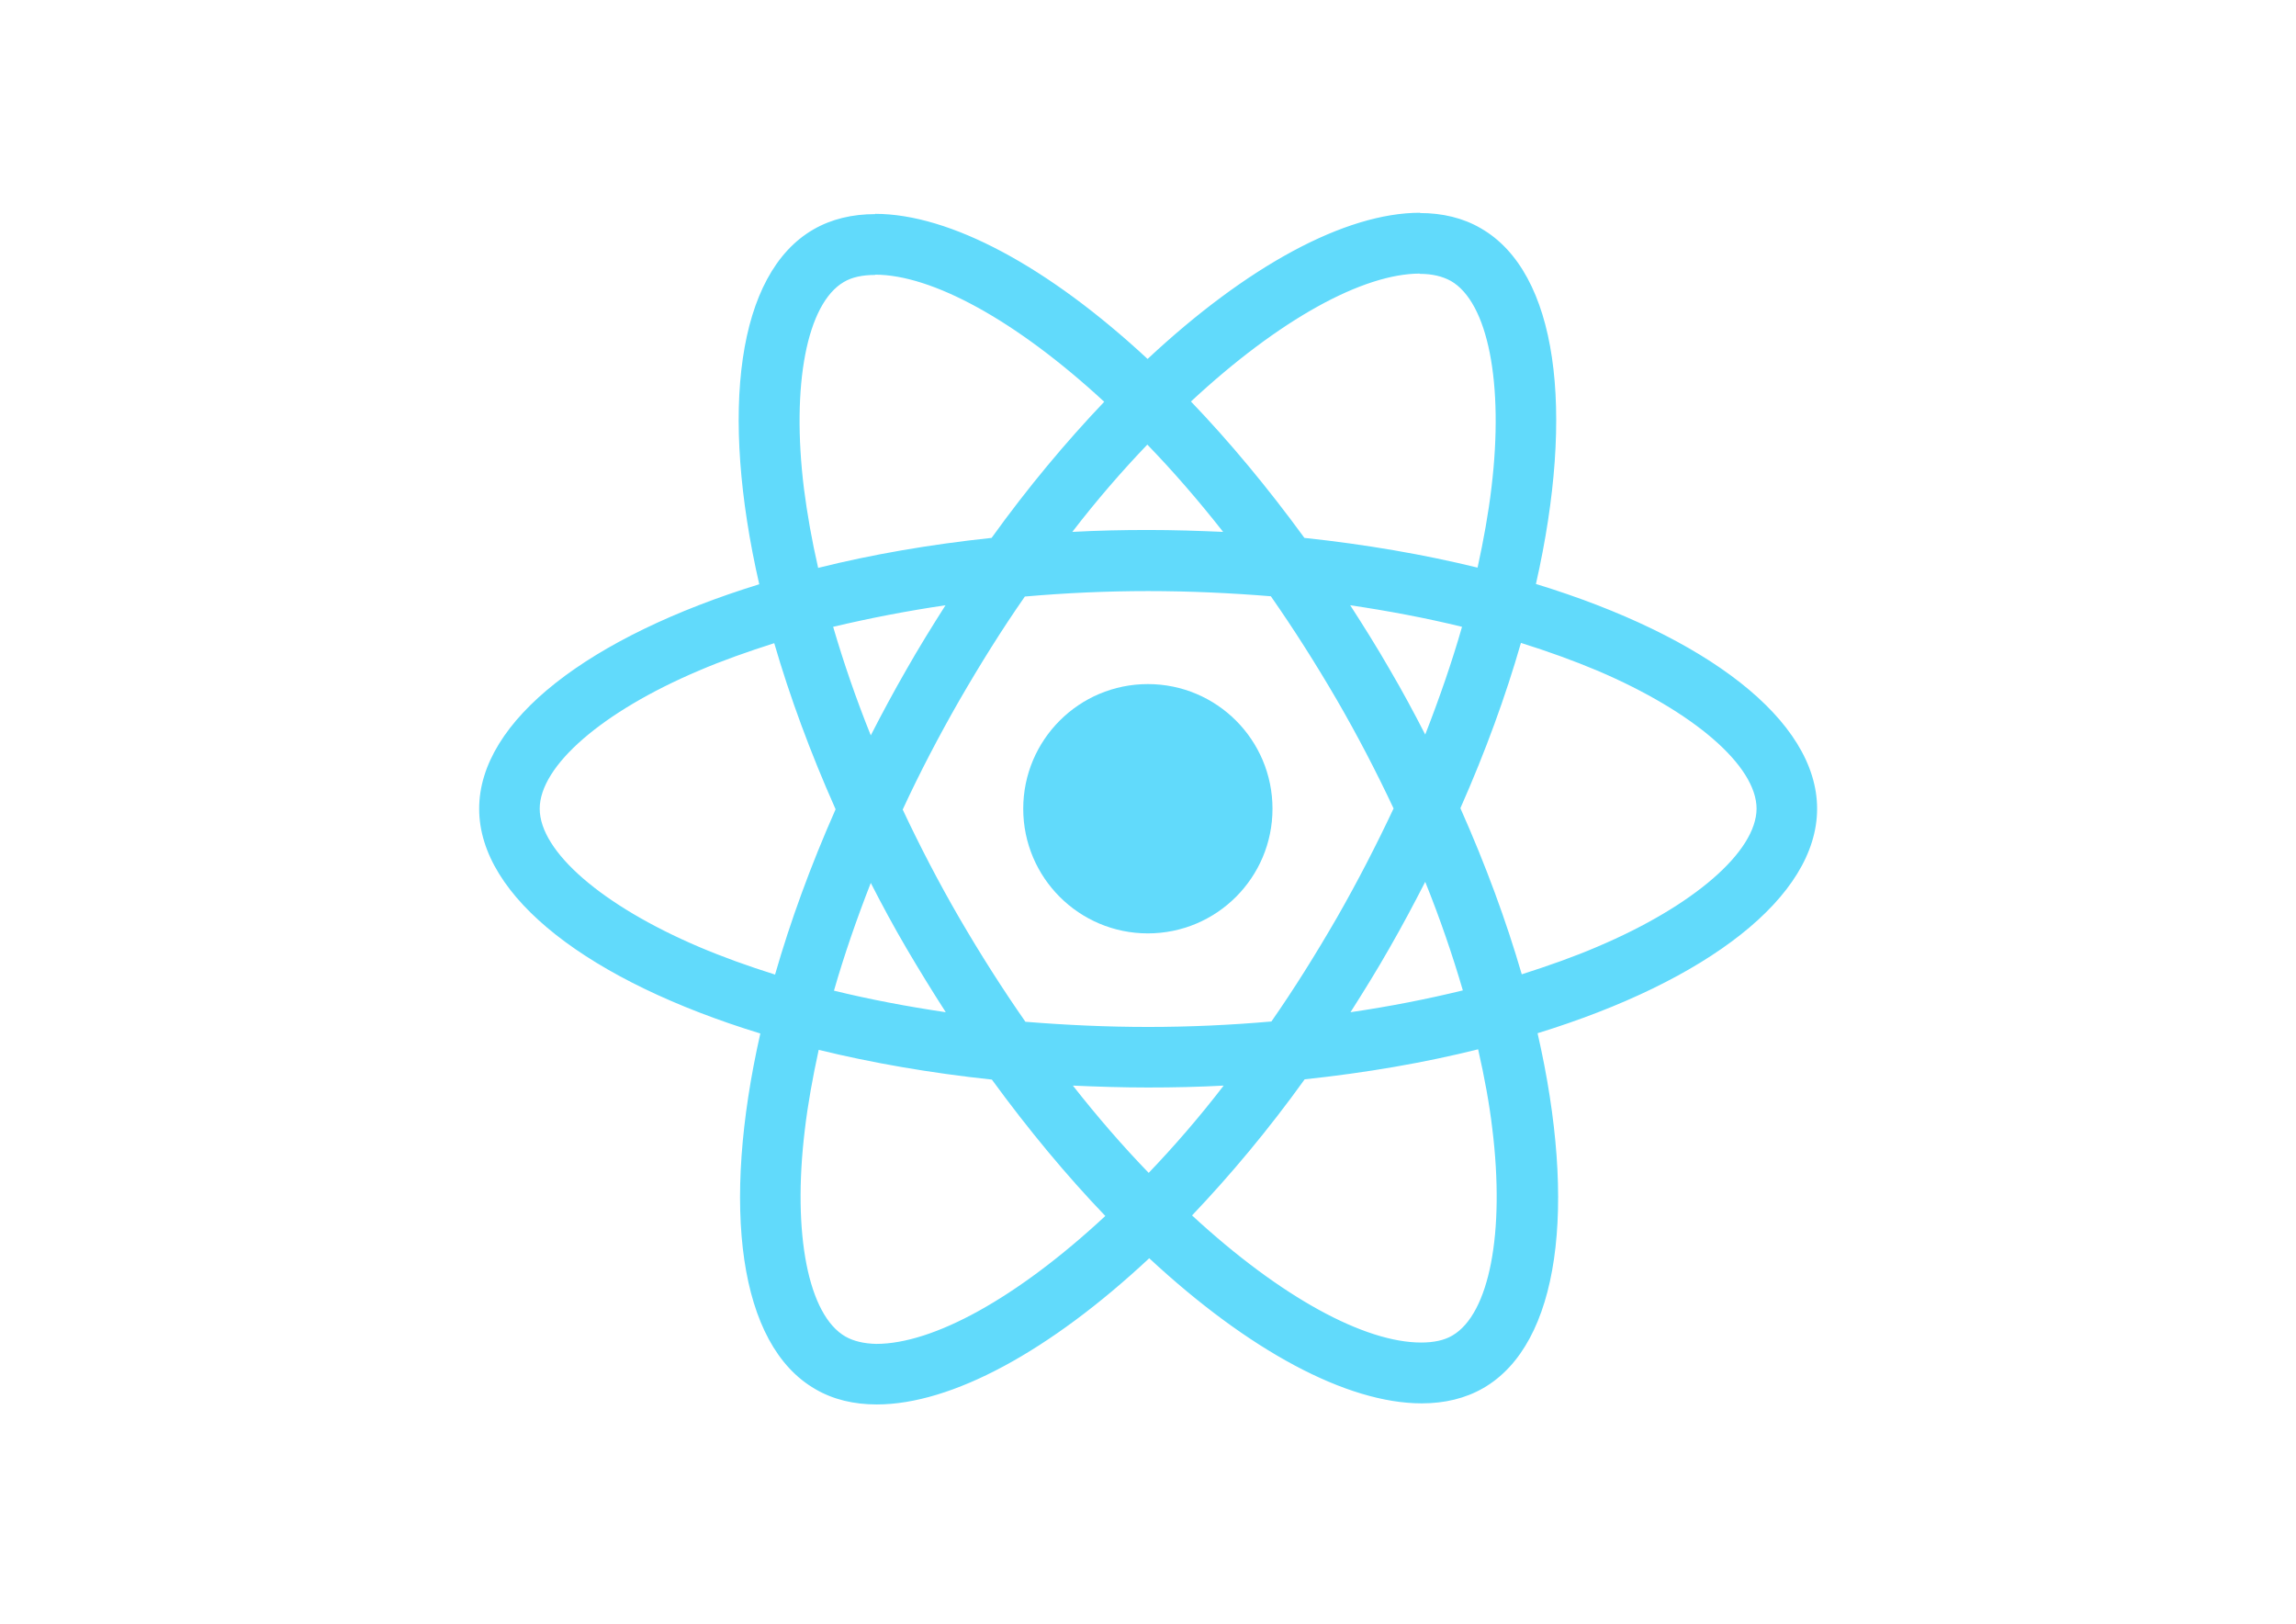
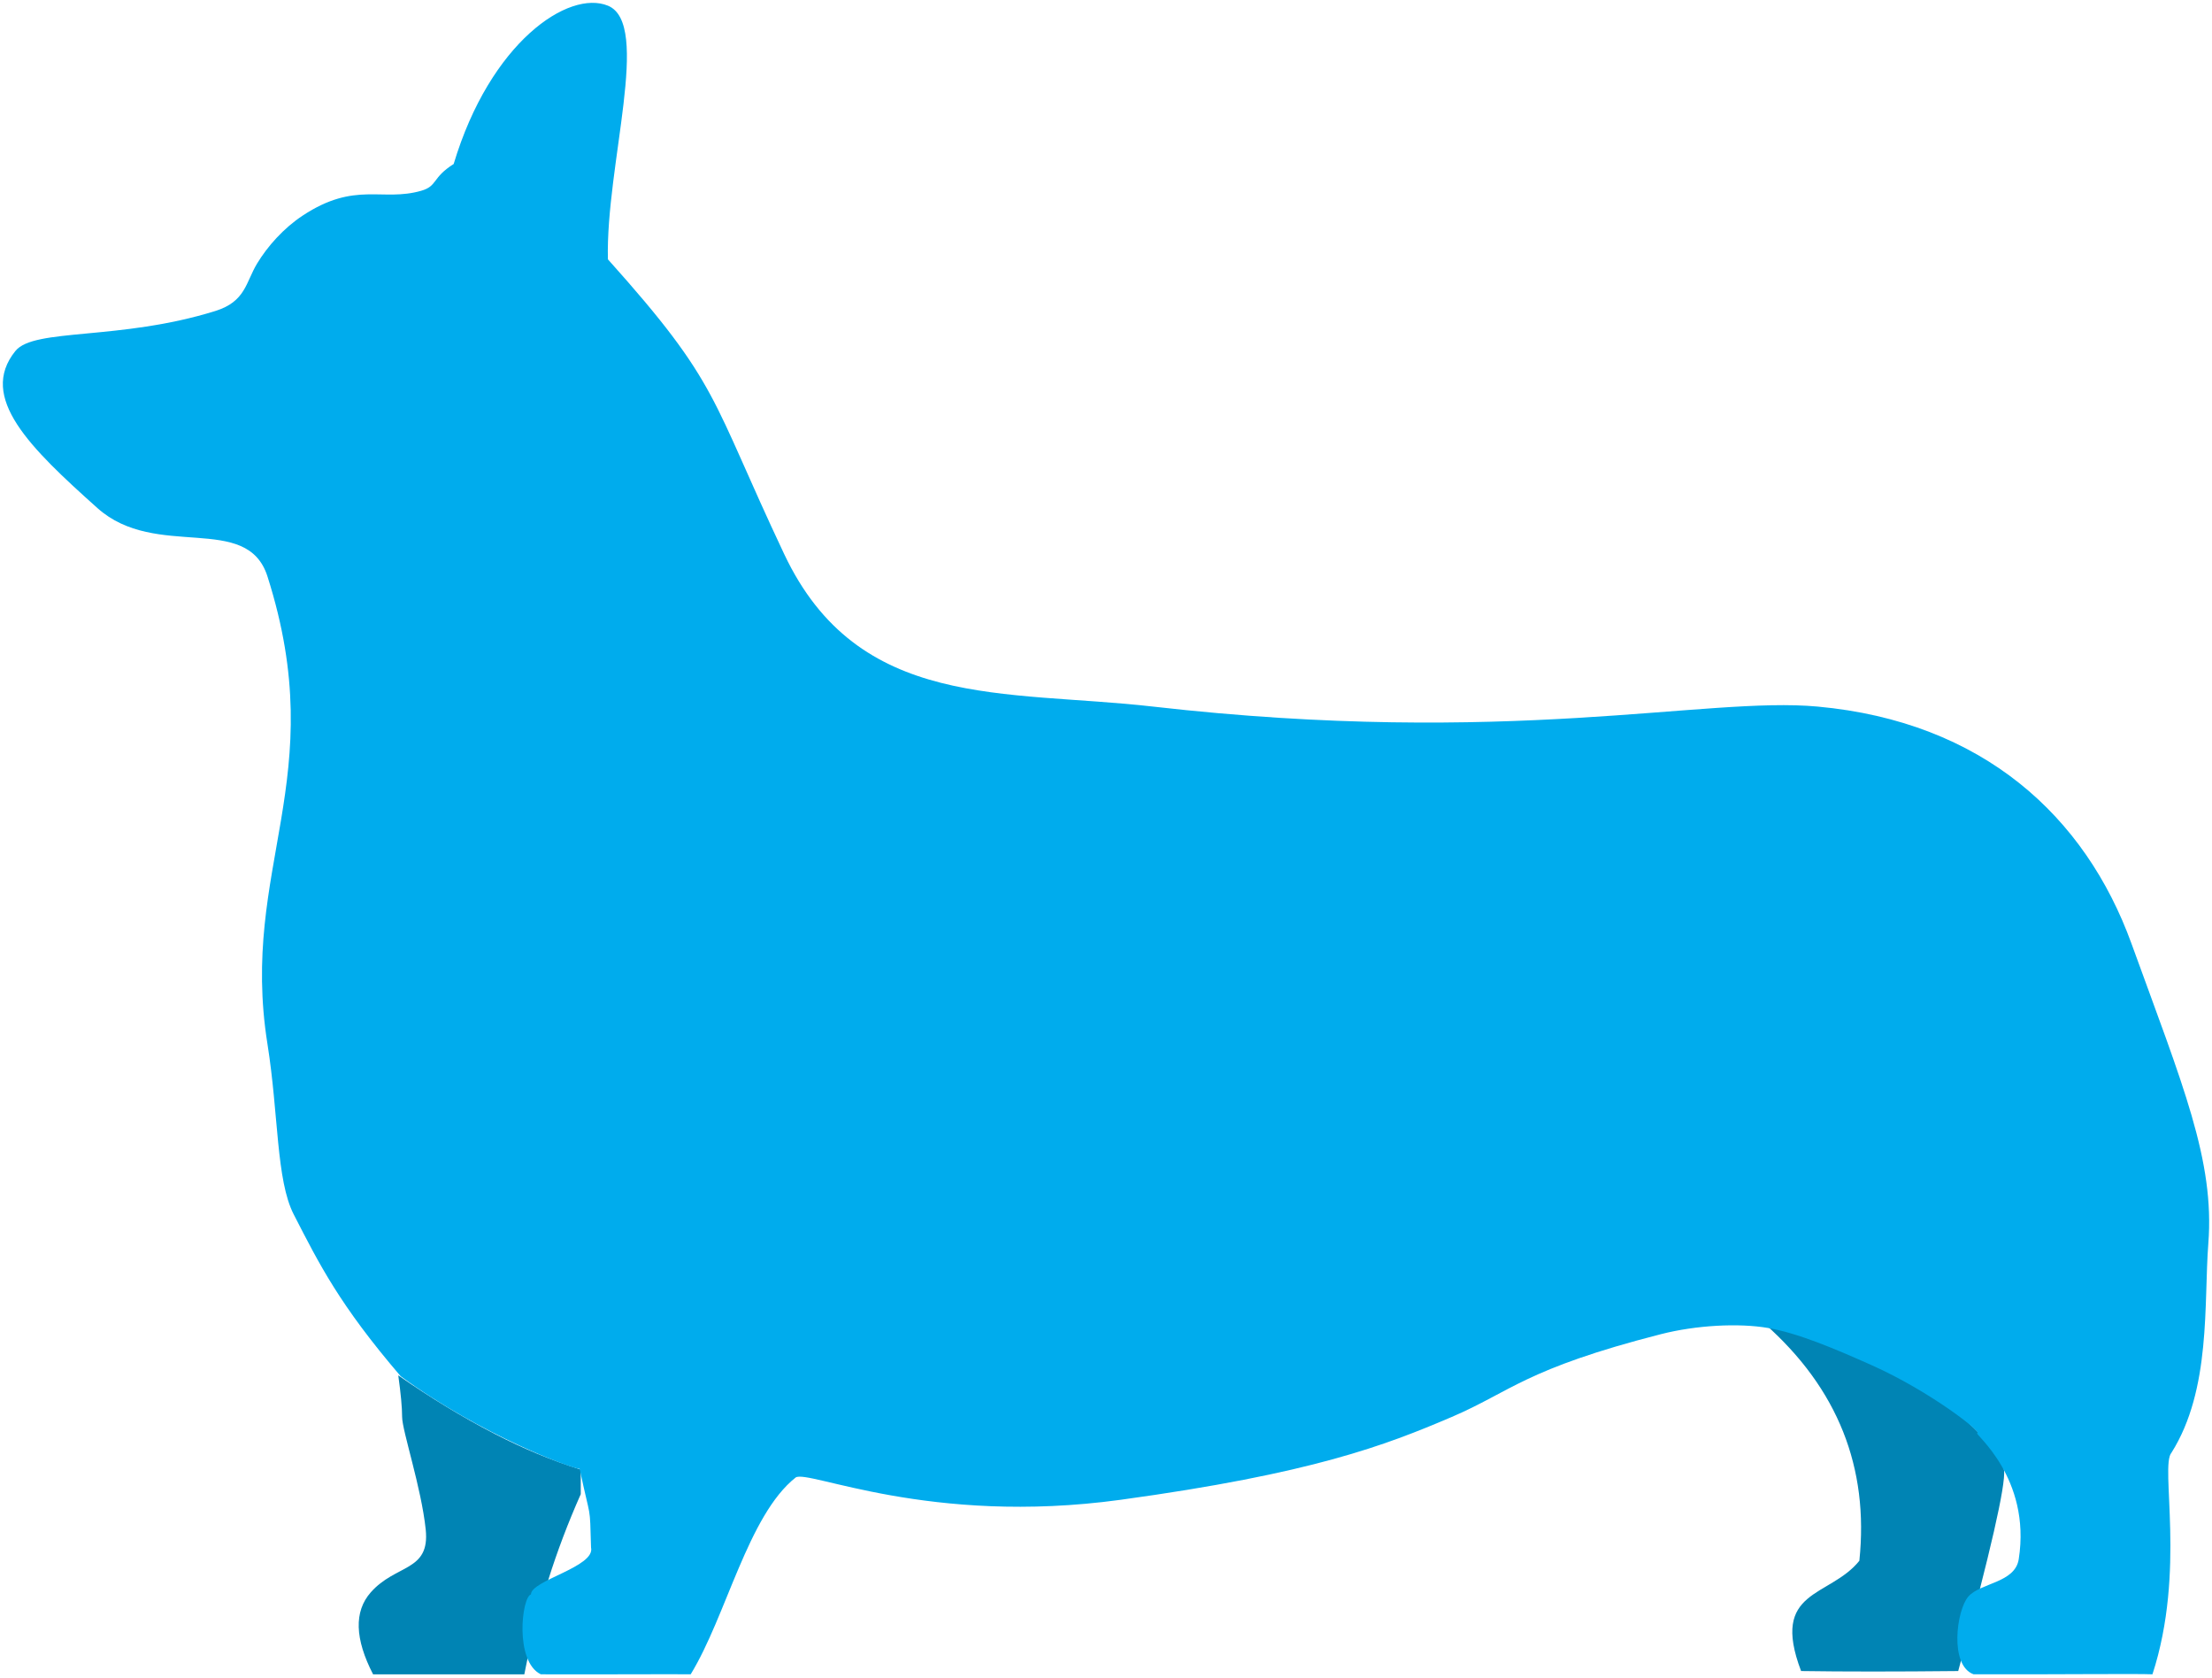
- <svg xmlns="http://www.w3.org/2000/svg" viewBox="0 0 841.9 595.3">
-   <g fill="#61DAFB">
-     <path d="M666.3 296.5c0-32.5-40.7-63.3-103.1-82.4 14.4-63.6 8-114.2-20.2-130.4-6.5-3.8-14.1-5.6-22.4-5.6v22.3c4.6 0 8.3.9 11.4 2.6 13.6 7.8 19.5 37.5 14.9 75.7-1.1 9.4-2.9 19.3-5.1 29.4-19.6-4.8-41-8.5-63.5-10.9-13.5-18.5-27.5-35.3-41.6-50 32.6-30.3 63.2-46.9 84-46.9V78c-27.5 0-63.5 19.6-99.9 53.6-36.4-33.8-72.4-53.2-99.9-53.2v22.3c20.7 0 51.4 16.5 84 46.6-14 14.7-28 31.4-41.3 49.9-22.6 2.4-44 6.1-63.6 11-2.3-10-4-19.7-5.2-29-4.7-38.2 1.1-67.9 14.6-75.8 3-1.8 6.9-2.6 11.5-2.6V78.5c-8.4 0-16 1.8-22.6 5.6-28.1 16.2-34.4 66.7-19.9 130.1-62.2 19.2-102.7 49.9-102.7 82.3 0 32.5 40.7 63.3 103.1 82.4-14.4 63.6-8 114.2 20.2 130.4 6.5 3.8 14.1 5.6 22.5 5.6 27.5 0 63.5-19.6 99.9-53.6 36.4 33.8 72.4 53.2 99.9 53.2 8.4 0 16-1.8 22.6-5.6 28.1-16.2 34.4-66.7 19.9-130.1 62-19.1 102.5-49.9 102.5-82.3zm-130.2-66.7c-3.7 12.9-8.3 26.2-13.5 39.5-4.1-8-8.4-16-13.1-24-4.6-8-9.5-15.8-14.4-23.4 14.2 2.1 27.9 4.7 41 7.9zm-45.8 106.5c-7.8 13.5-15.8 26.3-24.1 38.2-14.9 1.3-30 2-45.2 2-15.1 0-30.2-.7-45-1.9-8.3-11.9-16.4-24.6-24.2-38-7.6-13.1-14.5-26.4-20.8-39.8 6.2-13.4 13.2-26.8 20.7-39.9 7.8-13.5 15.8-26.3 24.1-38.2 14.9-1.3 30-2 45.2-2 15.1 0 30.2.7 45 1.9 8.3 11.9 16.4 24.6 24.2 38 7.6 13.1 14.5 26.4 20.8 39.8-6.3 13.4-13.2 26.8-20.7 39.9zm32.3-13c5.4 13.4 10 26.8 13.8 39.8-13.1 3.2-26.9 5.9-41.2 8 4.9-7.7 9.8-15.6 14.4-23.7 4.6-8 8.9-16.1 13-24.1zM421.2 430c-9.3-9.6-18.6-20.3-27.8-32 9 .4 18.2.7 27.5.7 9.4 0 18.7-.2 27.8-.7-9 11.7-18.3 22.4-27.5 32zm-74.4-58.9c-14.2-2.1-27.9-4.7-41-7.9 3.7-12.9 8.3-26.2 13.5-39.5 4.1 8 8.4 16 13.1 24 4.7 8 9.5 15.8 14.4 23.4zM420.7 163c9.3 9.6 18.6 20.3 27.8 32-9-.4-18.2-.7-27.5-.7-9.4 0-18.7.2-27.8.7 9-11.7 18.3-22.4 27.5-32zm-74 58.9c-4.9 7.7-9.8 15.6-14.4 23.7-4.6 8-8.9 16-13 24-5.4-13.4-10-26.8-13.8-39.8 13.1-3.1 26.9-5.8 41.2-7.9zm-90.5 125.2c-35.4-15.1-58.3-34.9-58.3-50.6 0-15.7 22.9-35.6 58.3-50.6 8.6-3.7 18-7 27.7-10.1 5.7 19.6 13.2 40 22.5 60.9-9.2 20.8-16.6 41.1-22.2 60.6-9.9-3.1-19.3-6.5-28-10.2zM310 490c-13.6-7.8-19.5-37.5-14.9-75.7 1.1-9.4 2.9-19.3 5.1-29.4 19.6 4.8 41 8.5 63.5 10.9 13.5 18.5 27.5 35.3 41.6 50-32.6 30.3-63.2 46.9-84 46.9-4.5-.1-8.3-1-11.3-2.7zm237.2-76.2c4.7 38.2-1.1 67.9-14.6 75.8-3 1.8-6.9 2.6-11.5 2.6-20.7 0-51.4-16.5-84-46.6 14-14.7 28-31.4 41.3-49.9 22.6-2.4 44-6.1 63.6-11 2.3 10.1 4.1 19.8 5.2 29.1zm38.5-66.7c-8.6 3.7-18 7-27.7 10.1-5.7-19.6-13.2-40-22.5-60.9 9.2-20.8 16.6-41.1 22.2-60.6 9.9 3.1 19.3 6.5 28.1 10.2 35.4 15.1 58.3 34.9 58.3 50.6-.1 15.7-23 35.6-58.4 50.6zM320.8 78.4z" />
-     <circle cx="420.9" cy="296.5" r="45.7" />
-     <path d="M520.5 78.1z" />
+ <svg xmlns="http://www.w3.org/2000/svg" width="777px" height="589px" viewBox="0 0 777 589" version="1.1" style="width: auto; height: 191px;">
+   <g id="Page-1" stroke="none" stroke-width="1" fill="none" fill-rule="evenodd">
+     <g id="corgi" transform="translate(388.8131, 294.4522) scale(-1, 1) translate(-388.8131, -294.4522) translate(0.813099, 0.452194)">
+       <path d="M156.813,464.548 C131.301,487.183 120.259,514.886 123.685,547.657 C134.168,560.692 155.119,557.503 144.152,586.381 C129.108,586.604 110.71,586.604 88.959,586.381 C77.602,544.561 72.237,521.042 72.862,515.824 C73.312,512.068 82.249,497.336 111.049,481.275 C118.523,477.108 133.777,471.532 156.813,464.548 Z" id="Path-4" fill="#0084B4" />
+       <path d="M636.912,482.548 C625.532,490.466 614.261,497.306 603.098,503.067 C592.894,508.334 582.799,512.523 572.813,515.633 L572.813,524.259 C577.284,534.331 581.077,544.34 584.192,554.287 C587.684,565.437 590.499,576.524 592.636,587.548 C628.049,587.548 645.756,587.548 645.756,587.548 C652.2,575.067 652.486,565.48 646.614,558.786 C637.807,548.746 625.724,551.554 627.272,536.702 C628.82,521.851 635.564,501.974 635.564,497.11 C635.564,493.868 636.014,489.014 636.912,482.548 Z" id="Path-2" fill="#0084B4" />
+       <path d="M138.316,247.684 C177.89,244.041 246.385,261.971 371.804,247.684 C423.843,241.756 475.341,249.201 501.367,194.102 C527.394,139.004 523.756,134.684 563.278,90.613 C564.093,57.62 547.848,7.862 563.278,1.542 C577.048,-4.099 604.56,14.243 617.456,57.146 C625.115,61.949 623.076,64.873 628.815,66.53 C642.615,70.513 651.992,63.061 670.473,75.247 C677.189,79.676 682.836,86.038 686.498,92.083 C690.5,98.689 690.5,105.431 701.167,108.758 C734.777,119.238 764.81,114.676 771.389,122.789 C784.61,139.093 766.198,156.855 742.598,177.965 C721.934,196.45 690.084,179.322 682.86,201.978 C660.215,272.995 692.759,304.103 682.86,366.202 C678.921,390.914 679.832,413.957 673.632,426.032 C664.684,443.458 657.573,457.761 636.056,482.864 C607.684,503.611 576.408,515.117 573.192,515.396 C569.199,534.261 569.666,527.138 569.199,542.995 C567.622,549.802 590.303,554.52 590.303,559.456 C593.595,560.481 596.088,583.08 586.835,587.528 C562.005,587.604 540.969,587.43 534.2,587.528 C521.63,566.98 514.068,531.669 497.332,518.419 C493.1,515.487 450.432,535.454 383.178,526.242 C315.923,517.031 290.18,507.112 266.894,497.164 C246.202,488.324 241.107,480.273 193.391,468.079 C181.013,464.915 166.081,464.118 155.709,465.912 C145.337,467.706 132.719,473.006 119.445,478.93 C98.616,488.226 80.138,502.835 82.285,502.835 C83.64,502.835 63.196,518.396 67.704,547.119 C69.013,555.464 81.217,555.394 85.408,560.227 C89.598,565.06 92.111,584.45 83.546,587.528 C56.68,587.617 26.118,587.27 20.727,587.528 C8.896,551.181 18.164,514.38 14.06,509.727 C0.021,487.465 2.716,457.093 1.102,436.225 C-1.159,406.995 10.047,380.701 28.1,330.916 C44.314,286.203 80.34,253.02 138.316,247.684 Z" id="Path" fill="#00ACED" />
+     </g>
  </g>
</svg>
